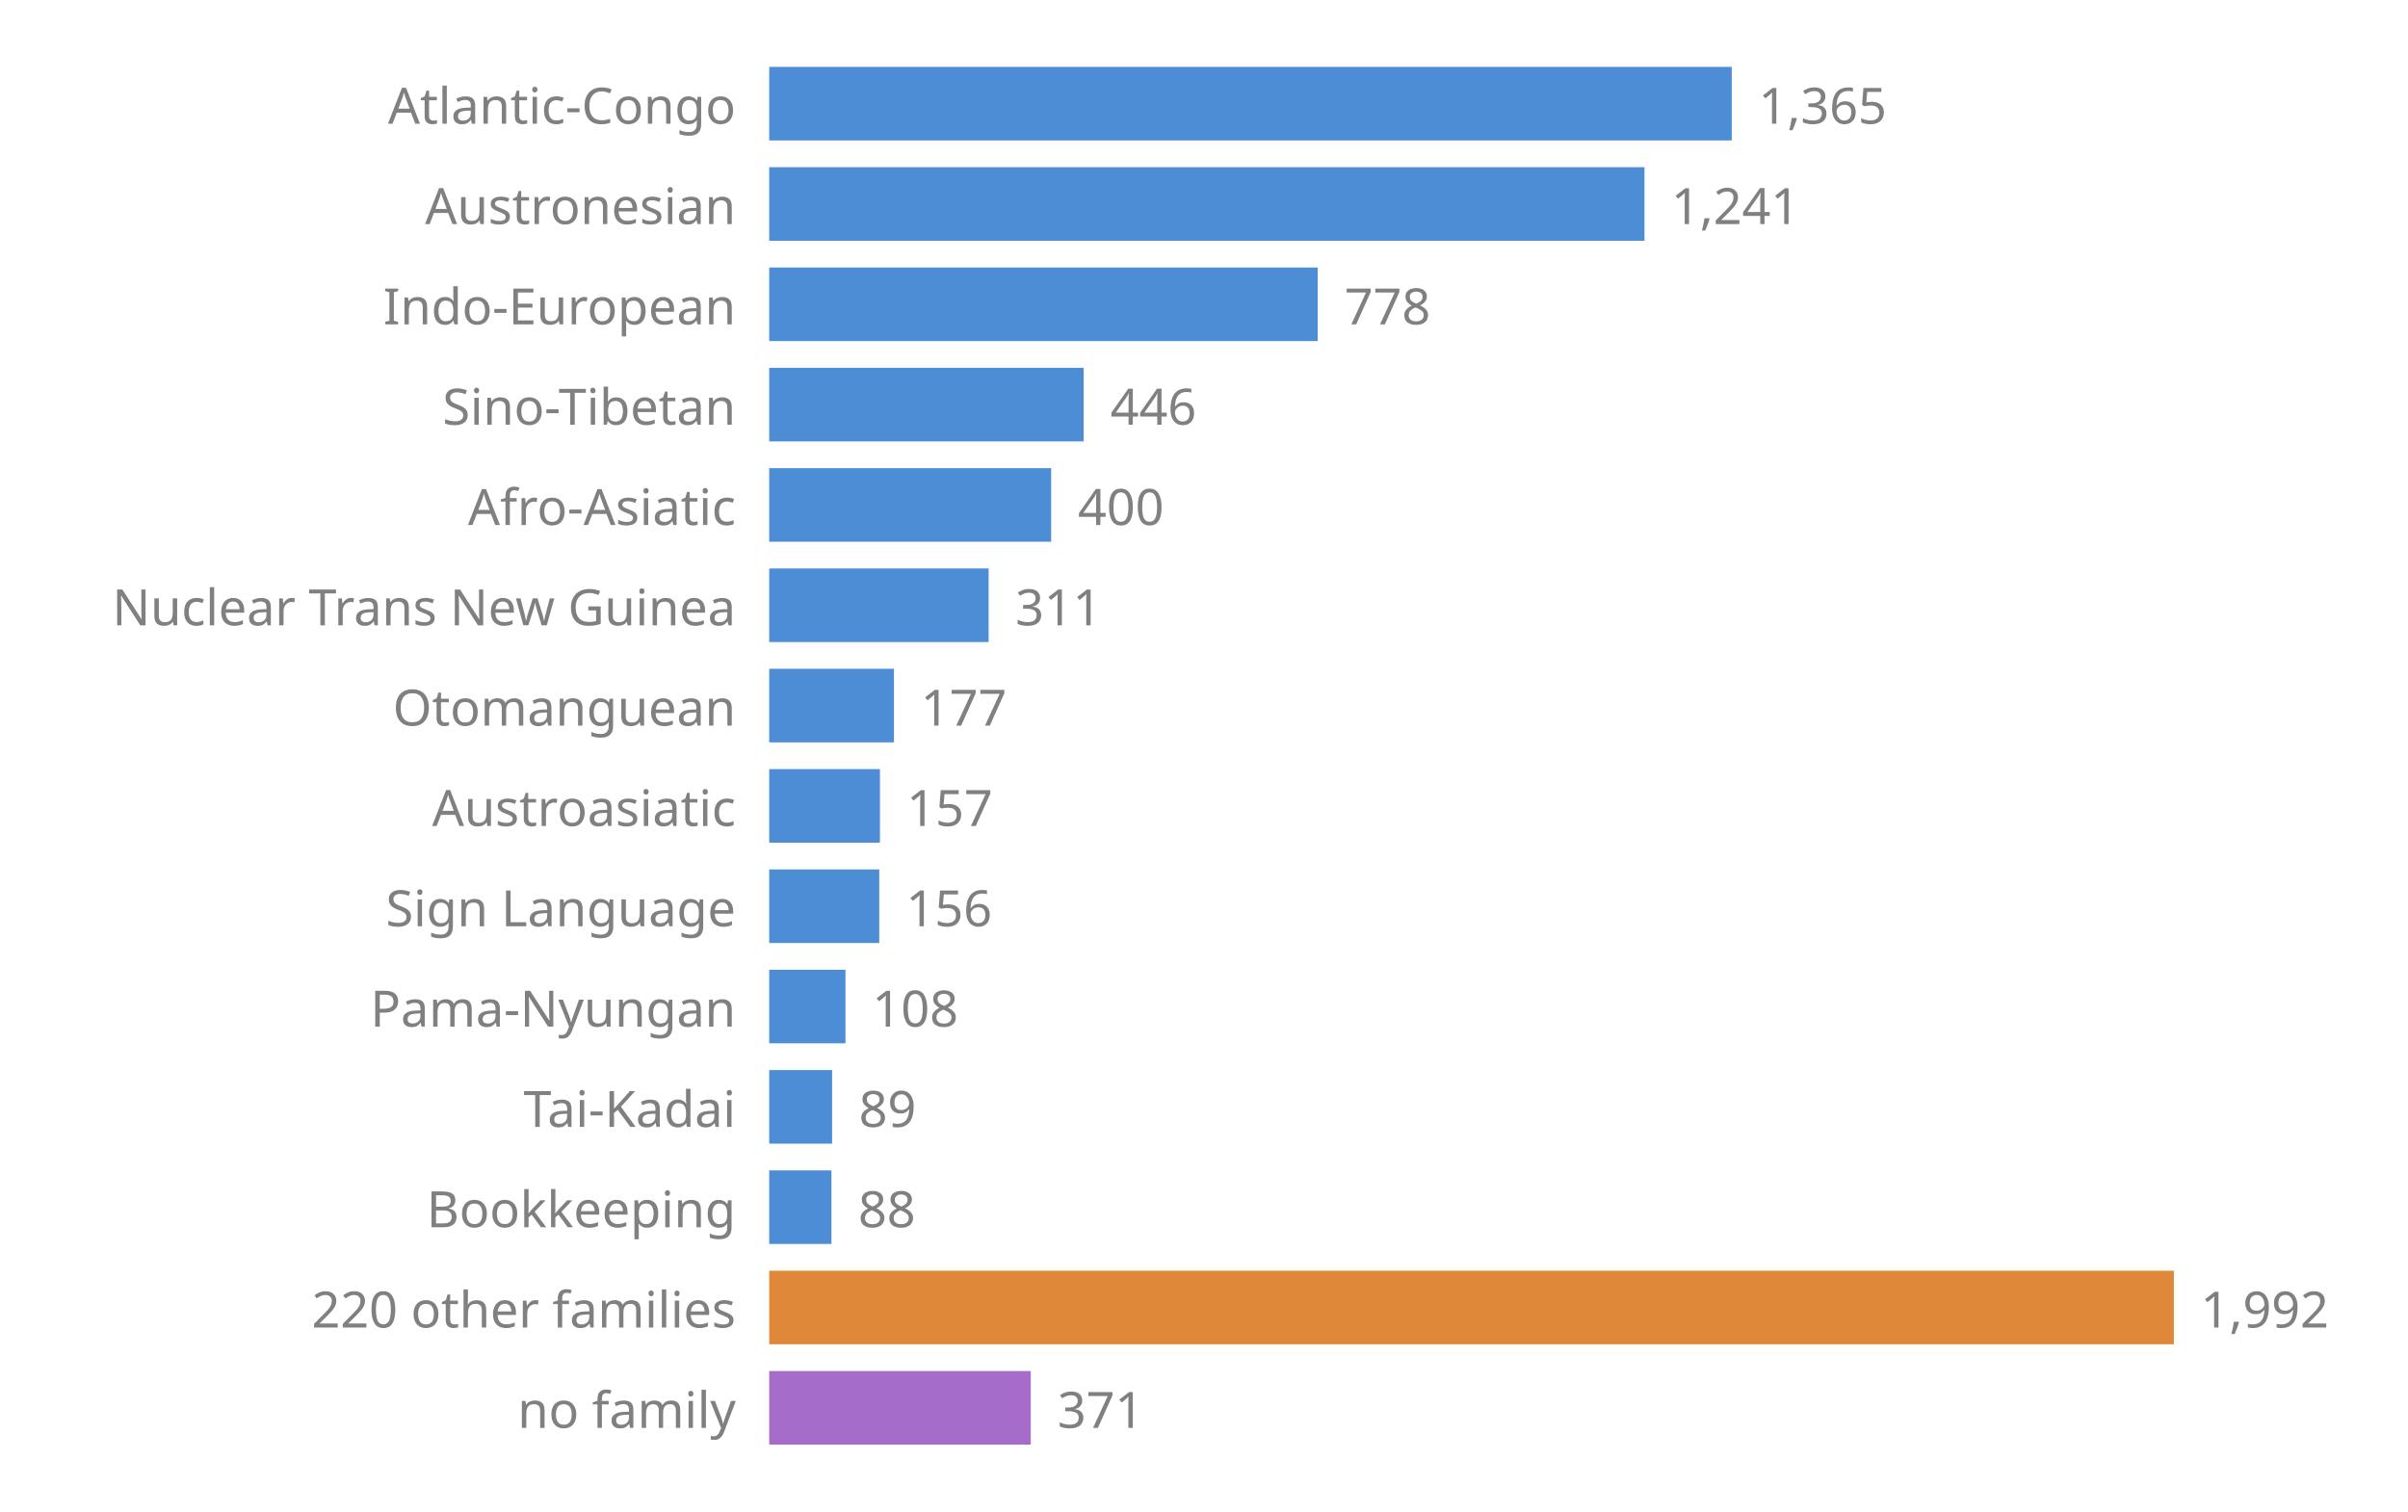
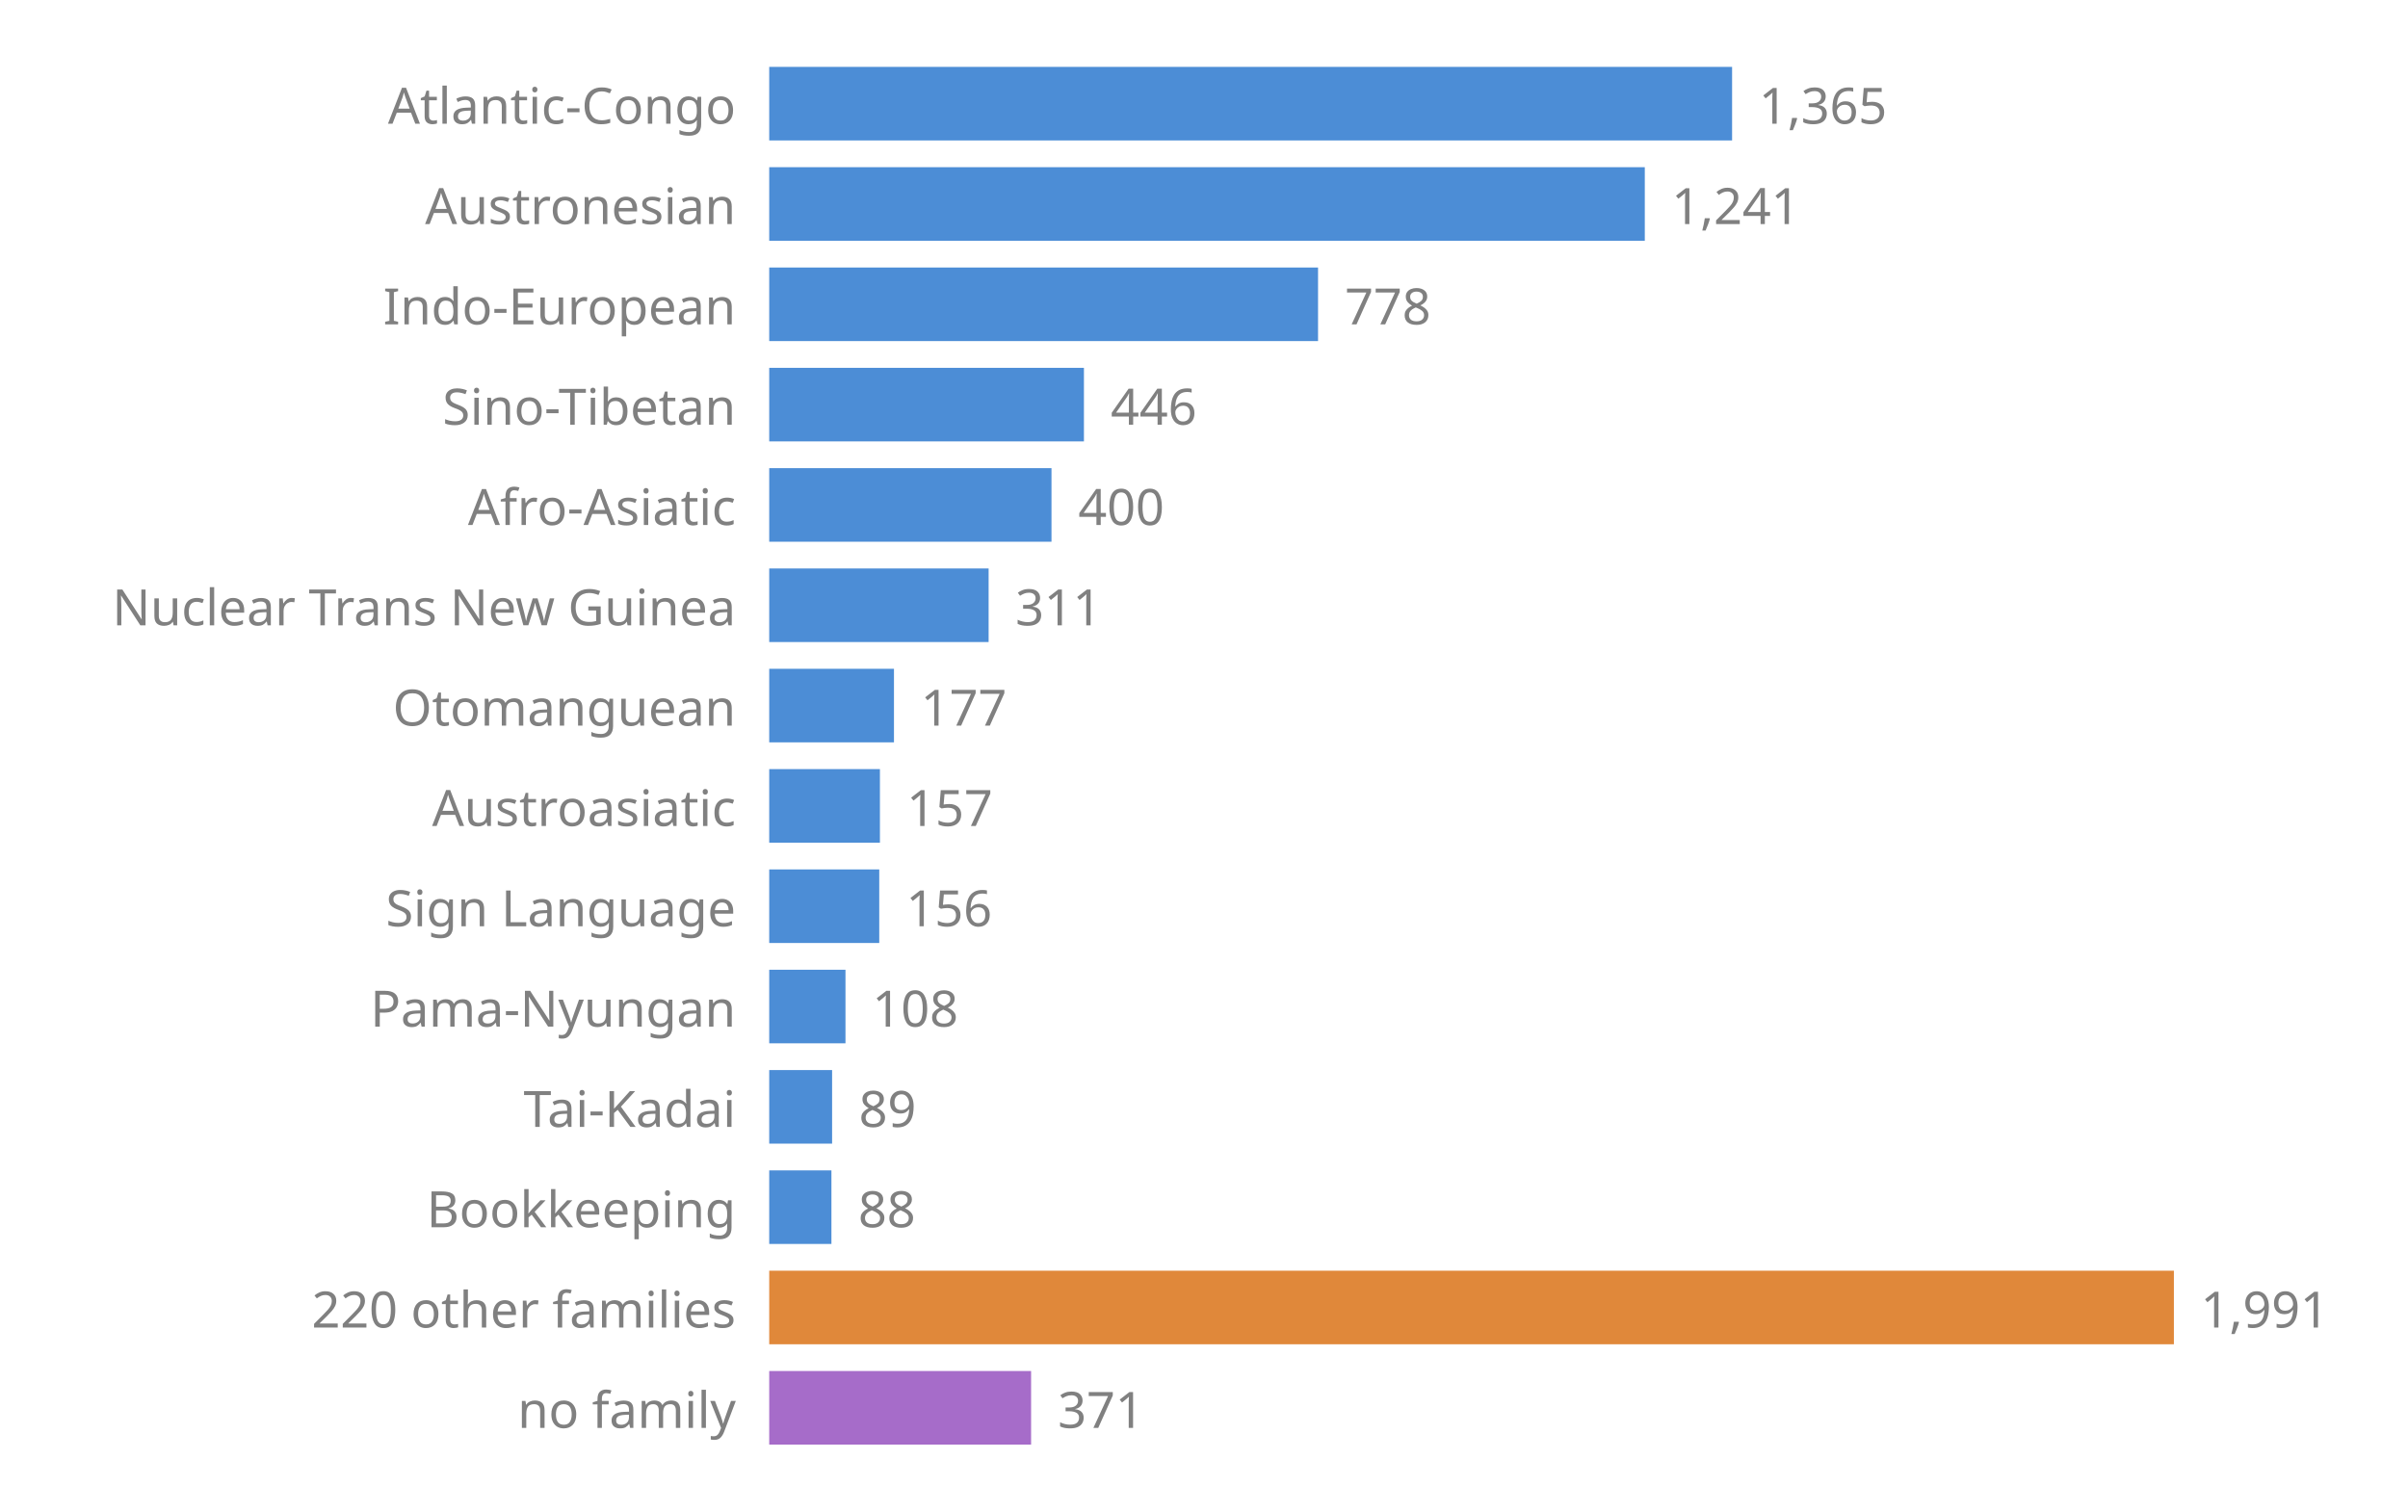
<svg xmlns="http://www.w3.org/2000/svg" viewBox="0 0 720 452" width="720" height="452" role="img" aria-labelledby="t d">
  <text x="220" y="37" text-anchor="end" fill="#808080" font-family="sans-serif" font-size="15">Atlantic-Congo</text>
-   <rect x="230" y="20" width="287.8" height="22" fill="#4C8DD6" />
-   <text x="525.8" y="37" text-anchor="start" fill="#808080" font-family="sans-serif" font-size="15">1,365</text>
+   <rect x="230" y="20" width="287.9" height="22" fill="#4C8DD6" />
+   <text x="525.9" y="37" text-anchor="start" fill="#808080" font-family="sans-serif" font-size="15">1,365</text>
  <text x="220" y="67" text-anchor="end" fill="#808080" font-family="sans-serif" font-size="15">Austronesian</text>
-   <rect x="230" y="50" width="261.7" height="22" fill="#4C8DD6" />
-   <text x="499.7" y="67" text-anchor="start" fill="#808080" font-family="sans-serif" font-size="15">1,241</text>
+   <rect x="230" y="50" width="261.8" height="22" fill="#4C8DD6" />
+   <text x="499.8" y="67" text-anchor="start" fill="#808080" font-family="sans-serif" font-size="15">1,241</text>
  <text x="220" y="97" text-anchor="end" fill="#808080" font-family="sans-serif" font-size="15">Indo-European</text>
-   <rect x="230" y="80" width="164.0" height="22" fill="#4C8DD6" />
-   <text x="402.0" y="97" text-anchor="start" fill="#808080" font-family="sans-serif" font-size="15">778</text>
+   <rect x="230" y="80" width="164.1" height="22" fill="#4C8DD6" />
+   <text x="402.1" y="97" text-anchor="start" fill="#808080" font-family="sans-serif" font-size="15">778</text>
  <text x="220" y="127" text-anchor="end" fill="#808080" font-family="sans-serif" font-size="15">Sino-Tibetan</text>
-   <rect x="230" y="110" width="94.0" height="22" fill="#4C8DD6" />
-   <text x="332.0" y="127" text-anchor="start" fill="#808080" font-family="sans-serif" font-size="15">446</text>
+   <rect x="230" y="110" width="94.1" height="22" fill="#4C8DD6" />
+   <text x="332.1" y="127" text-anchor="start" fill="#808080" font-family="sans-serif" font-size="15">446</text>
  <text x="220" y="157" text-anchor="end" fill="#808080" font-family="sans-serif" font-size="15">Afro-Asiatic</text>
-   <rect x="230" y="140" width="84.3" height="22" fill="#4C8DD6" />
-   <text x="322.3" y="157" text-anchor="start" fill="#808080" font-family="sans-serif" font-size="15">400</text>
+   <rect x="230" y="140" width="84.4" height="22" fill="#4C8DD6" />
+   <text x="322.4" y="157" text-anchor="start" fill="#808080" font-family="sans-serif" font-size="15">400</text>
  <text x="220" y="187" text-anchor="end" fill="#808080" font-family="sans-serif" font-size="15">Nuclear Trans New Guinea</text>
  <rect x="230" y="170" width="65.6" height="22" fill="#4C8DD6" />
  <text x="303.6" y="187" text-anchor="start" fill="#808080" font-family="sans-serif" font-size="15">311</text>
  <text x="220" y="217" text-anchor="end" fill="#808080" font-family="sans-serif" font-size="15">Otomanguean</text>
  <rect x="230" y="200" width="37.3" height="22" fill="#4C8DD6" />
  <text x="275.3" y="217" text-anchor="start" fill="#808080" font-family="sans-serif" font-size="15">177</text>
  <text x="220" y="247" text-anchor="end" fill="#808080" font-family="sans-serif" font-size="15">Austroasiatic</text>
  <rect x="230" y="230" width="33.1" height="22" fill="#4C8DD6" />
  <text x="271.1" y="247" text-anchor="start" fill="#808080" font-family="sans-serif" font-size="15">157</text>
  <text x="220" y="277" text-anchor="end" fill="#808080" font-family="sans-serif" font-size="15">Sign Language</text>
  <rect x="230" y="260" width="32.9" height="22" fill="#4C8DD6" />
  <text x="270.9" y="277" text-anchor="start" fill="#808080" font-family="sans-serif" font-size="15">156</text>
  <text x="220" y="307" text-anchor="end" fill="#808080" font-family="sans-serif" font-size="15">Pama-Nyungan</text>
  <rect x="230" y="290" width="22.8" height="22" fill="#4C8DD6" />
  <text x="260.8" y="307" text-anchor="start" fill="#808080" font-family="sans-serif" font-size="15">108</text>
  <text x="220" y="337" text-anchor="end" fill="#808080" font-family="sans-serif" font-size="15">Tai-Kadai</text>
  <rect x="230" y="320" width="18.8" height="22" fill="#4C8DD6" />
  <text x="256.8" y="337" text-anchor="start" fill="#808080" font-family="sans-serif" font-size="15">89</text>
  <text x="220" y="367" text-anchor="end" fill="#808080" font-family="sans-serif" font-size="15">Bookkeeping</text>
  <rect x="230" y="350" width="18.6" height="22" fill="#4C8DD6" />
  <text x="256.6" y="367" text-anchor="start" fill="#808080" font-family="sans-serif" font-size="15">88</text>
  <text x="220" y="397" text-anchor="end" fill="#808080" font-family="sans-serif" font-size="15">220 other families</text>
  <rect x="230" y="380" width="420.0" height="22" fill="#E0883A" />
-   <text x="658.0" y="397" text-anchor="start" fill="#808080" font-family="sans-serif" font-size="15">1,992</text>
+   <text x="658.0" y="397" text-anchor="start" fill="#808080" font-family="sans-serif" font-size="15">1,991</text>
  <text x="220" y="427" text-anchor="end" fill="#808080" font-family="sans-serif" font-size="15">no family</text>
-   <rect x="230" y="410" width="78.2" height="22" fill="#A66CC9" />
-   <text x="316.2" y="427" text-anchor="start" fill="#808080" font-family="sans-serif" font-size="15">371</text>
+   <rect x="230" y="410" width="78.3" height="22" fill="#A66CC9" />
+   <text x="316.3" y="427" text-anchor="start" fill="#808080" font-family="sans-serif" font-size="15">371</text>
</svg>
